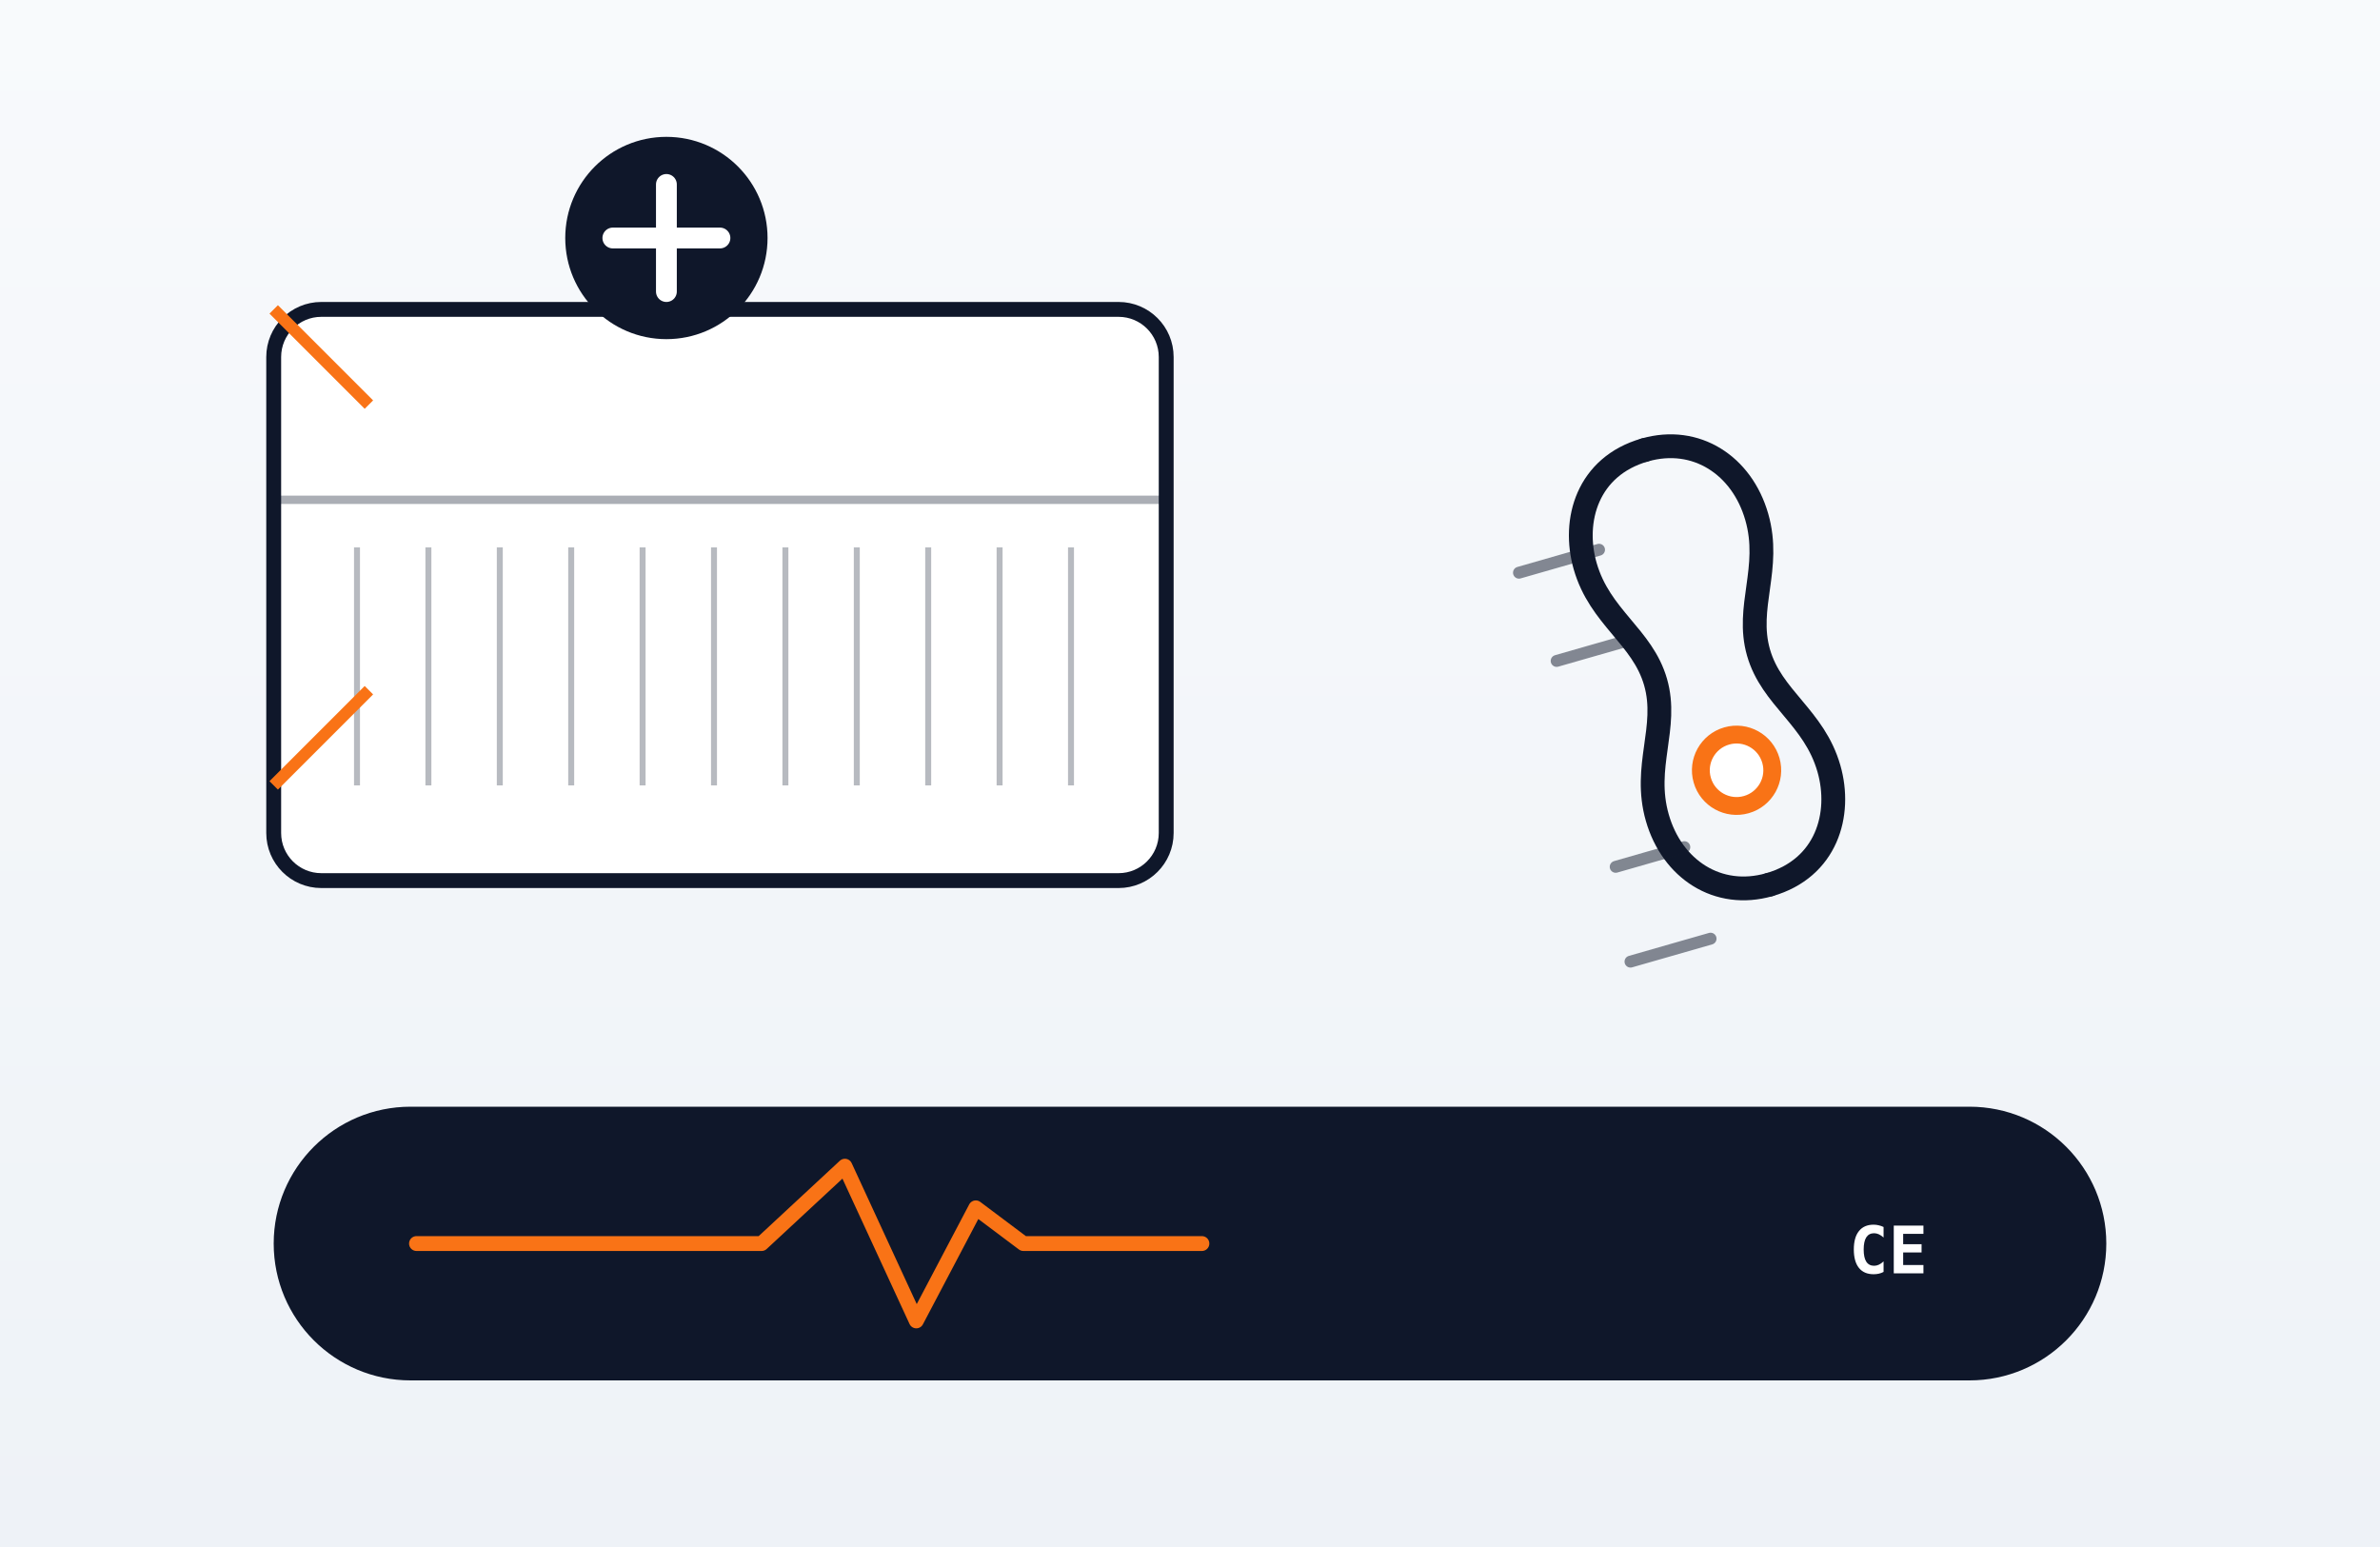
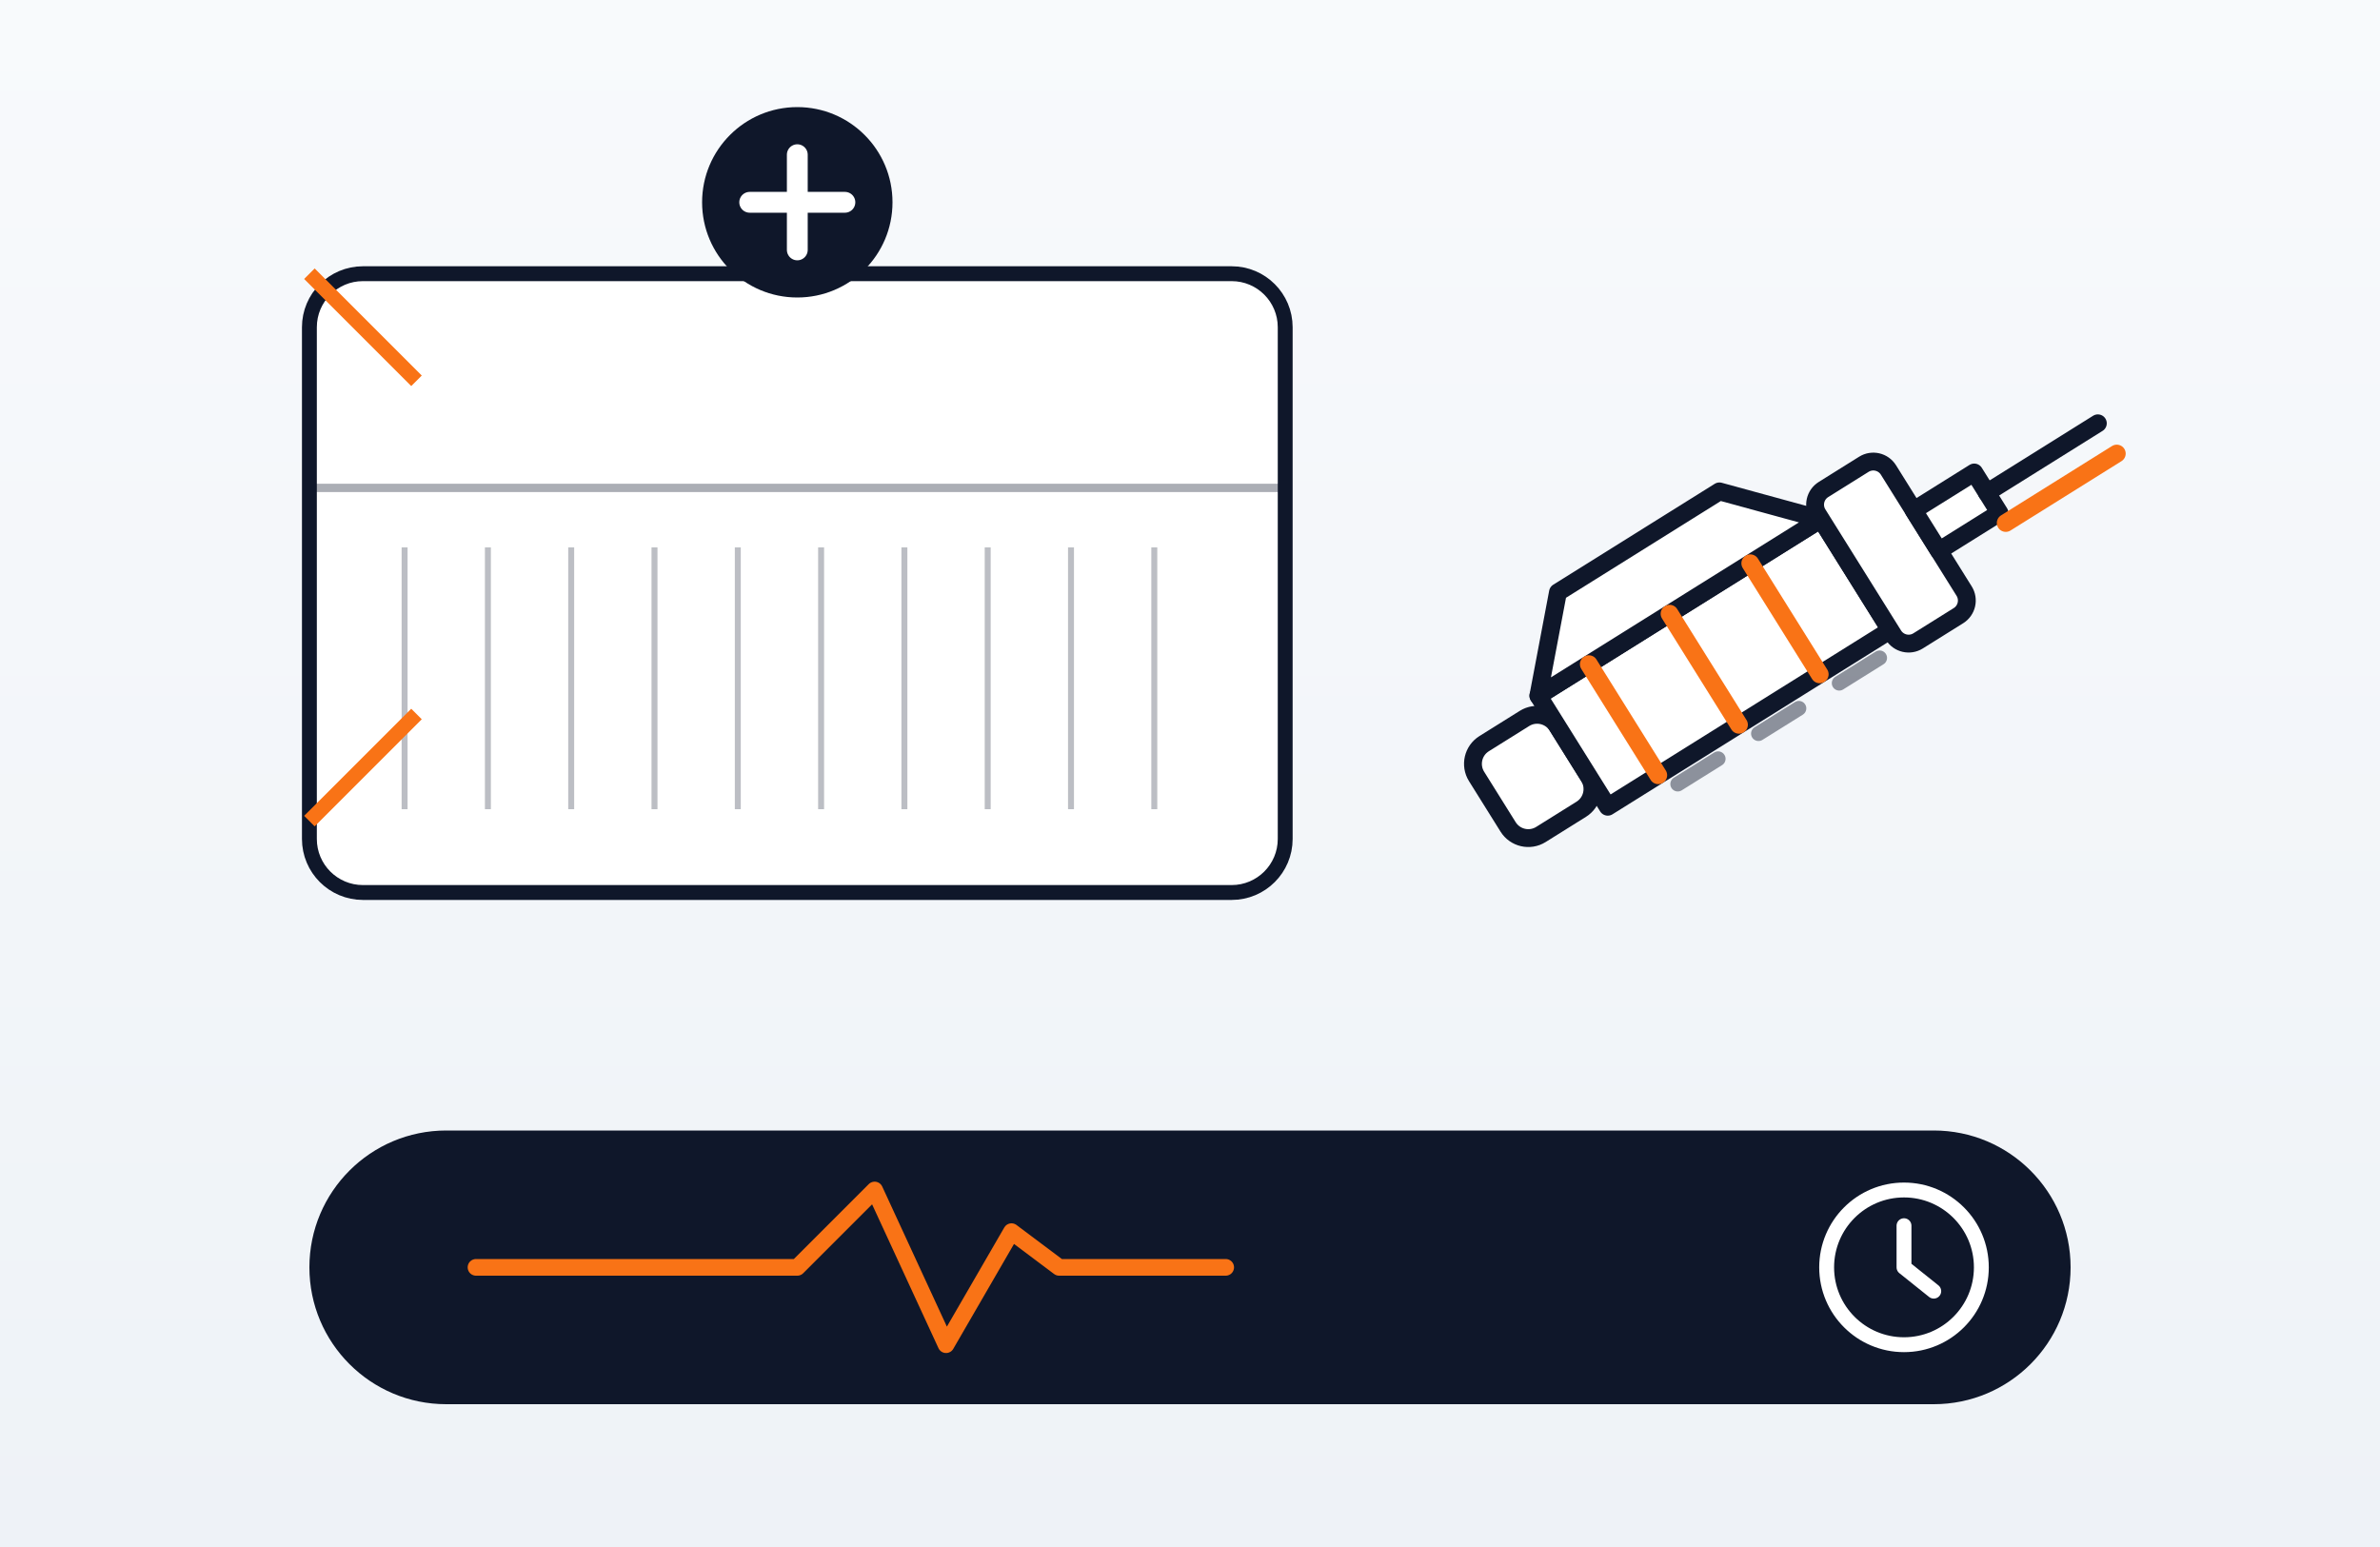
<svg xmlns="http://www.w3.org/2000/svg" viewBox="0 0 400 260" role="img" aria-label="Medikal ve cerrahi sarf">
  <defs>
    <linearGradient id="medBg" x1="0" y1="0" x2="0" y2="1">
      <stop offset="0%" stop-color="#f8fafc" />
      <stop offset="100%" stop-color="#eef2f7" />
    </linearGradient>
  </defs>
  <rect width="400" height="260" fill="url(#medBg)" />
  <g>
-     <rect x="46" y="52" width="150" height="96" rx="8" fill="#ffffff" stroke="#0f172a" stroke-width="2.5" />
-     <path d="M46 84h150" stroke="#0f172a" stroke-width="1.4" opacity=".35" />
-     <g stroke="#0f172a" stroke-width="1" opacity=".3">
-       <path d="M60 92v40M72 92v40M84 92v40M96 92v40M108 92v40M120 92v40M132 92v40M144 92v40M156 92v40M168 92v40M180 92v40" />
+     <rect x="52" y="46" width="164" height="104" rx="9" fill="#ffffff" stroke="#0f172a" stroke-width="2.5" />
+     <path d="M52 82h164" stroke="#0f172a" stroke-width="1.4" opacity=".35" />
+     <g stroke="#0f172a" stroke-width="1" opacity=".28">
+       <path d="M68 92v44M82 92v44M96 92v44M110 92v44M124 92v44M138 92v44M152 92v44M166 92v44M180 92v44M194 92v44" />
    </g>
-     <path d="M46 132l16-16M46 52l16 16" stroke="#f97316" stroke-width="2" fill="none" />
+     <path d="M52 138l18-18M52 46l18 18" stroke="#f97316" stroke-width="2.5" fill="none" />
  </g>
-   <g transform="translate(112 40)">
-     <circle r="17" fill="#0f172a" />
-     <path d="M-9 0h18M0-9v18" stroke="#ffffff" stroke-width="3.5" stroke-linecap="round" />
+   <g transform="translate(134 34)">
+     <circle r="16" fill="#0f172a" />
+     <path d="M-8 0h16M0-8v16" stroke="#ffffff" stroke-width="3.5" stroke-linecap="round" />
  </g>
-   <g transform="rotate(-16 288 116)">
-     <path d="M288 74c-10 0-15 8-15 16 0 9 6 14 6 22s-6 13-6 22c0 9 6 16 15 16" fill="none" stroke="#0f172a" stroke-width="4" stroke-linecap="round" />
-     <path d="M288 150c10 0 15-8 15-16 0-9-6-14-6-22s6-13 6-22c0-9-6-16-15-16" fill="none" stroke="#0f172a" stroke-width="4" stroke-linecap="round" />
-     <circle cx="288" cy="130" r="6" fill="#ffffff" stroke="#0f97316" stroke-width="0" />
-     <circle cx="288" cy="130" r="6" fill="#ffffff" stroke="#f97316" stroke-width="3" />
-     <g stroke="#0f172a" stroke-width="2" stroke-linecap="round" opacity=".5">
-       <path d="M276 88h-14M276 104h-12M276 156h-14M276 140h-12" />
+   <g transform="translate(300 104) rotate(-32)">
+     <g fill="#ffffff" stroke="#0f172a" stroke-width="3" stroke-linejoin="round">
+       <rect x="-58" y="-9" width="16" height="18" rx="4" />
+       <path d="M-42-11h56v22h-56z" />
+       <path d="M-42-11l12-13h32l12 13z" />
+       <rect x="14" y="-15" width="14" height="30" rx="3" />
+       <path d="M28-4h12v8H28z" />
+     </g>
+     <path d="M40 0h22" stroke="#0f172a" stroke-width="3" stroke-linecap="round" />
+     <path d="M40 0h22" stroke="#f97316" stroke-width="3" stroke-linecap="round" transform="translate(0 6)" />
+     <g stroke="#f97316" stroke-width="3" stroke-linecap="round">
+       <path d="M-32-11v22M-16-11v22M0-11v22" />
+     </g>
+     <g stroke="#0f172a" stroke-width="2.5" stroke-linecap="round" opacity=".45">
+       <path d="M-30 14h8M-14 14h8M2 14h8" />
    </g>
  </g>
-   <g transform="translate(46 186)">
-     <rect width="308" height="46" rx="23" fill="#0f172a" />
-     <path d="M24 23h58l14-13 12 26 10-19 8 6h30" fill="none" stroke="#f97316" stroke-width="2.5" stroke-linecap="round" stroke-linejoin="round" />
-     <text x="278" y="28" font-family="ui-monospace,monospace" font-size="11" fill="#ffffff" text-anchor="end" font-weight="700">CE</text>
+   <g transform="translate(52 190)">
+     <rect width="296" height="46" rx="23" fill="#0f172a" />
+     <path d="M28 23h54l13-13 12 26 11-19 8 6h28" fill="none" stroke="#f97316" stroke-width="2.8" stroke-linecap="round" stroke-linejoin="round" />
+     <g transform="translate(268 23)">
+       <circle r="13" fill="none" stroke="#ffffff" stroke-width="2.5" />
+       <path d="M0-7v7l5 4" fill="none" stroke="#ffffff" stroke-width="2.5" stroke-linecap="round" stroke-linejoin="round" />
+     </g>
  </g>
</svg>
